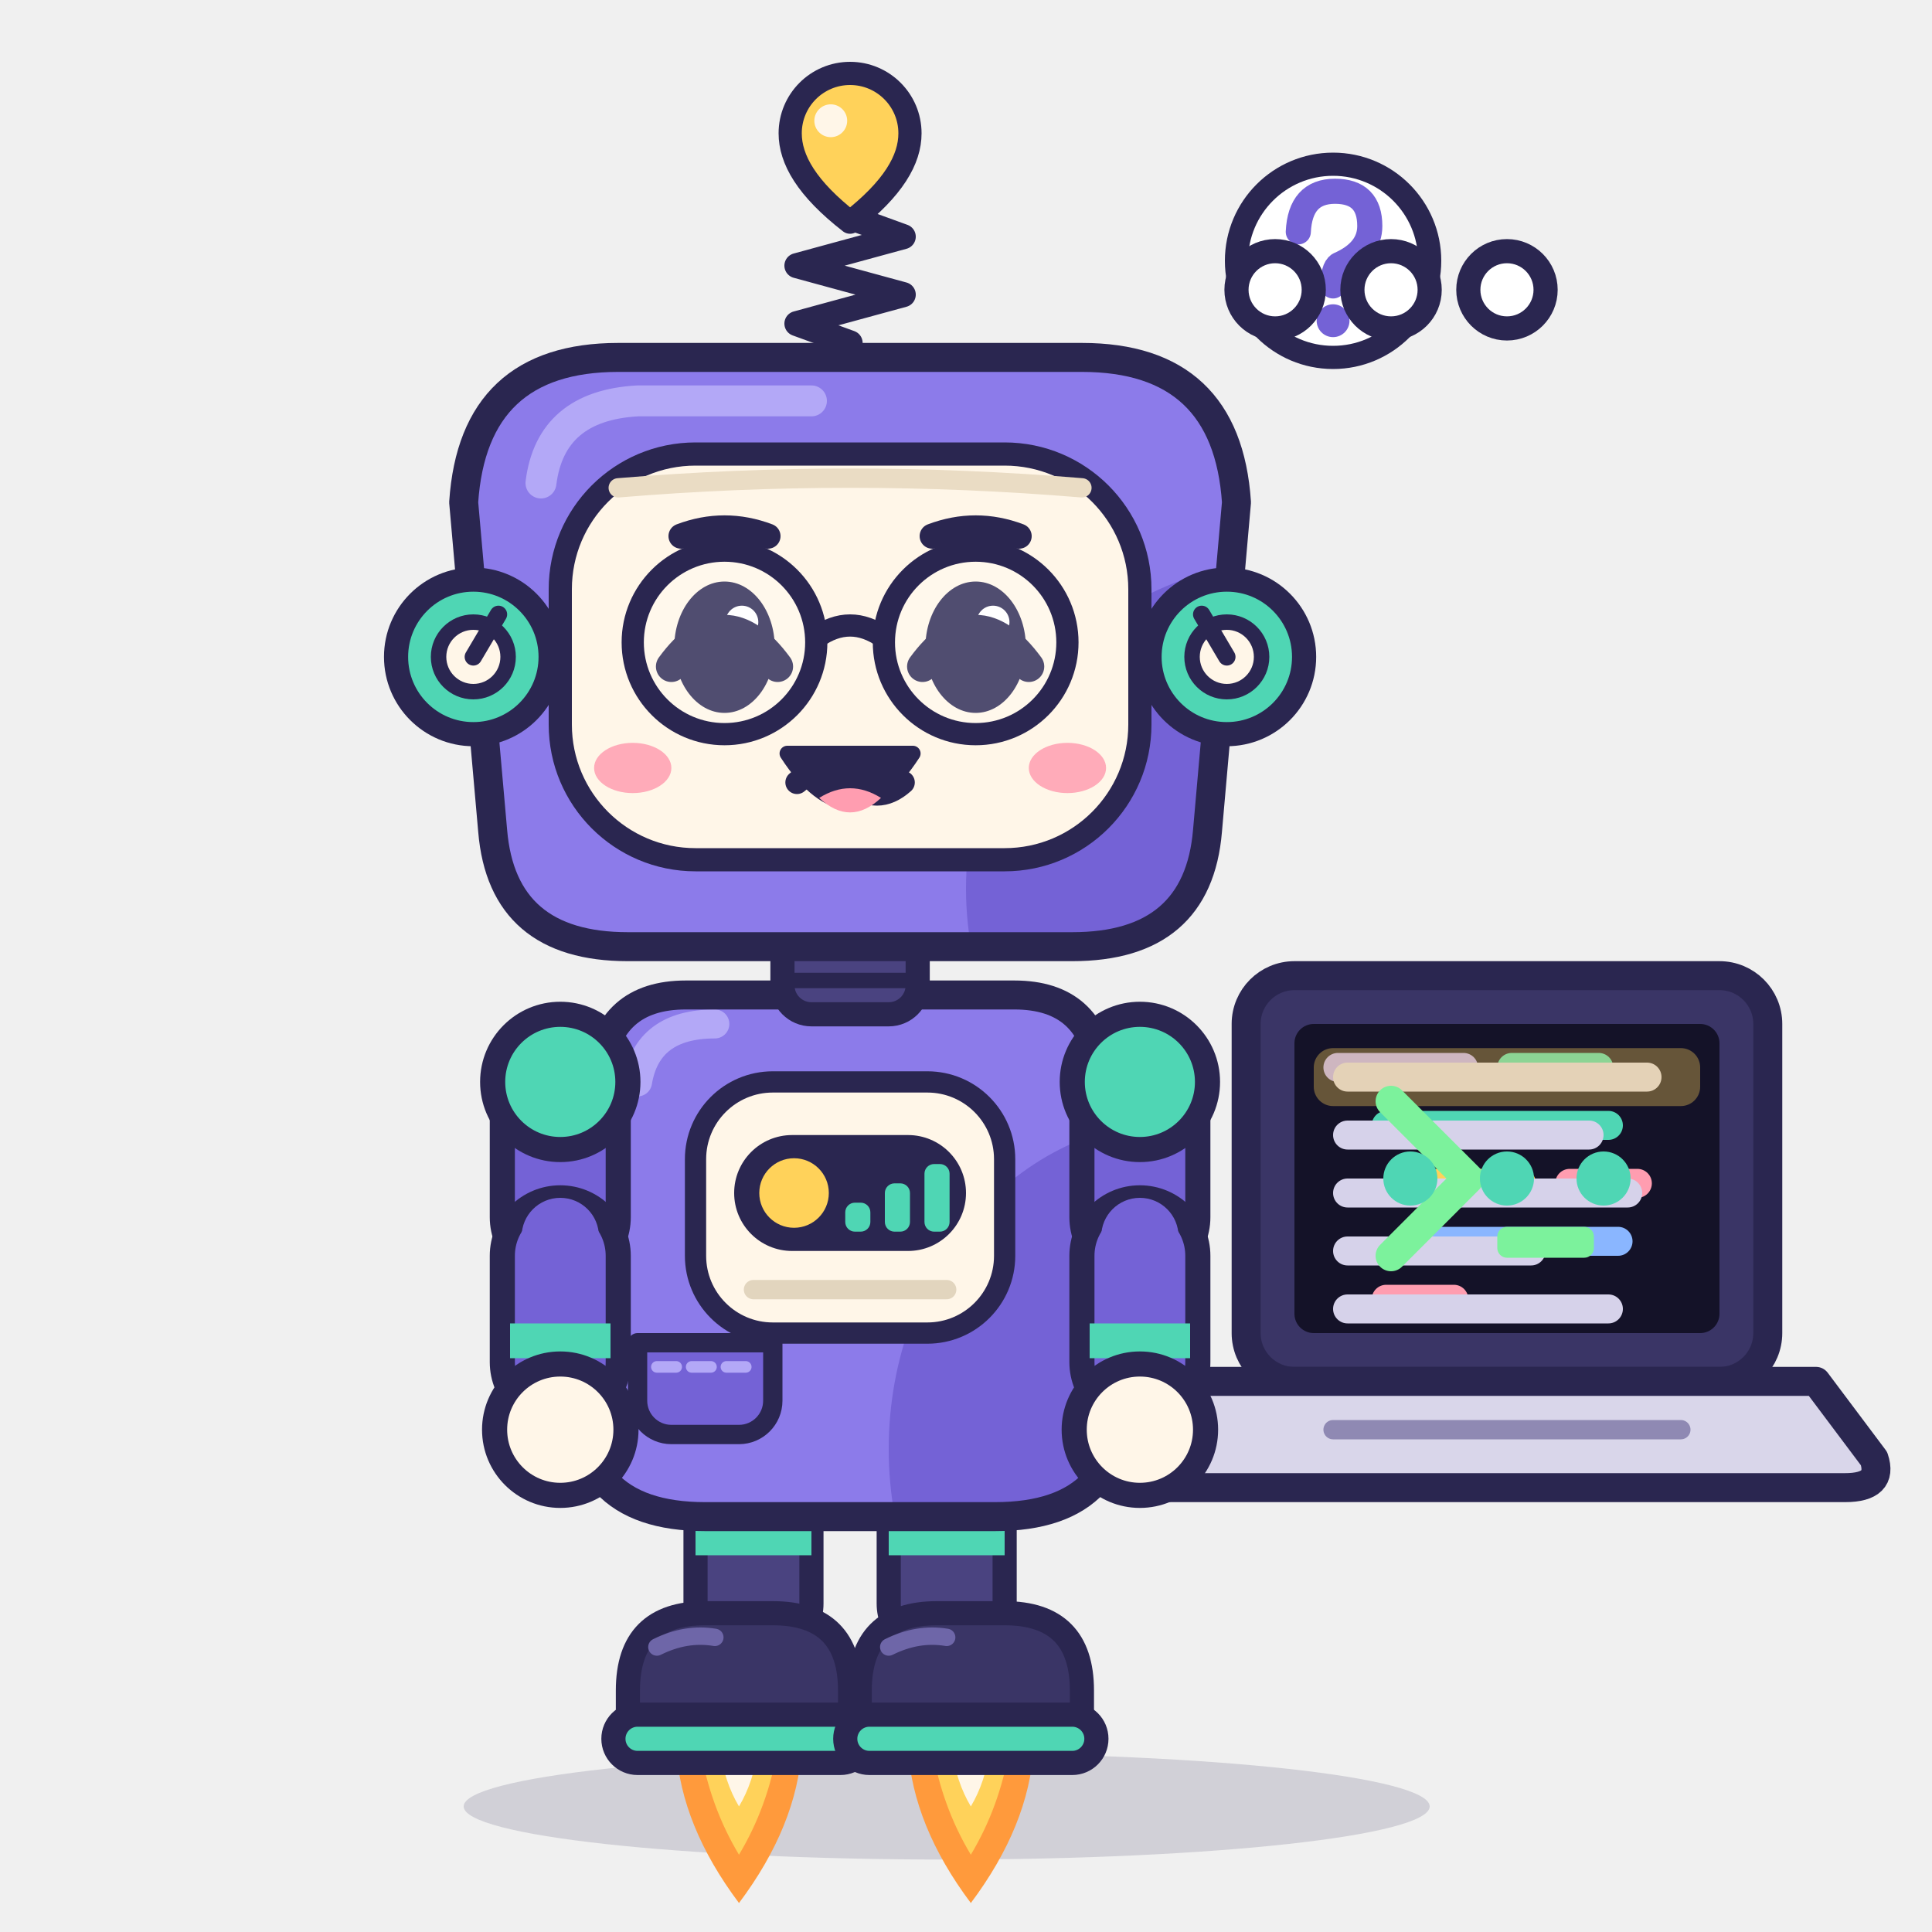
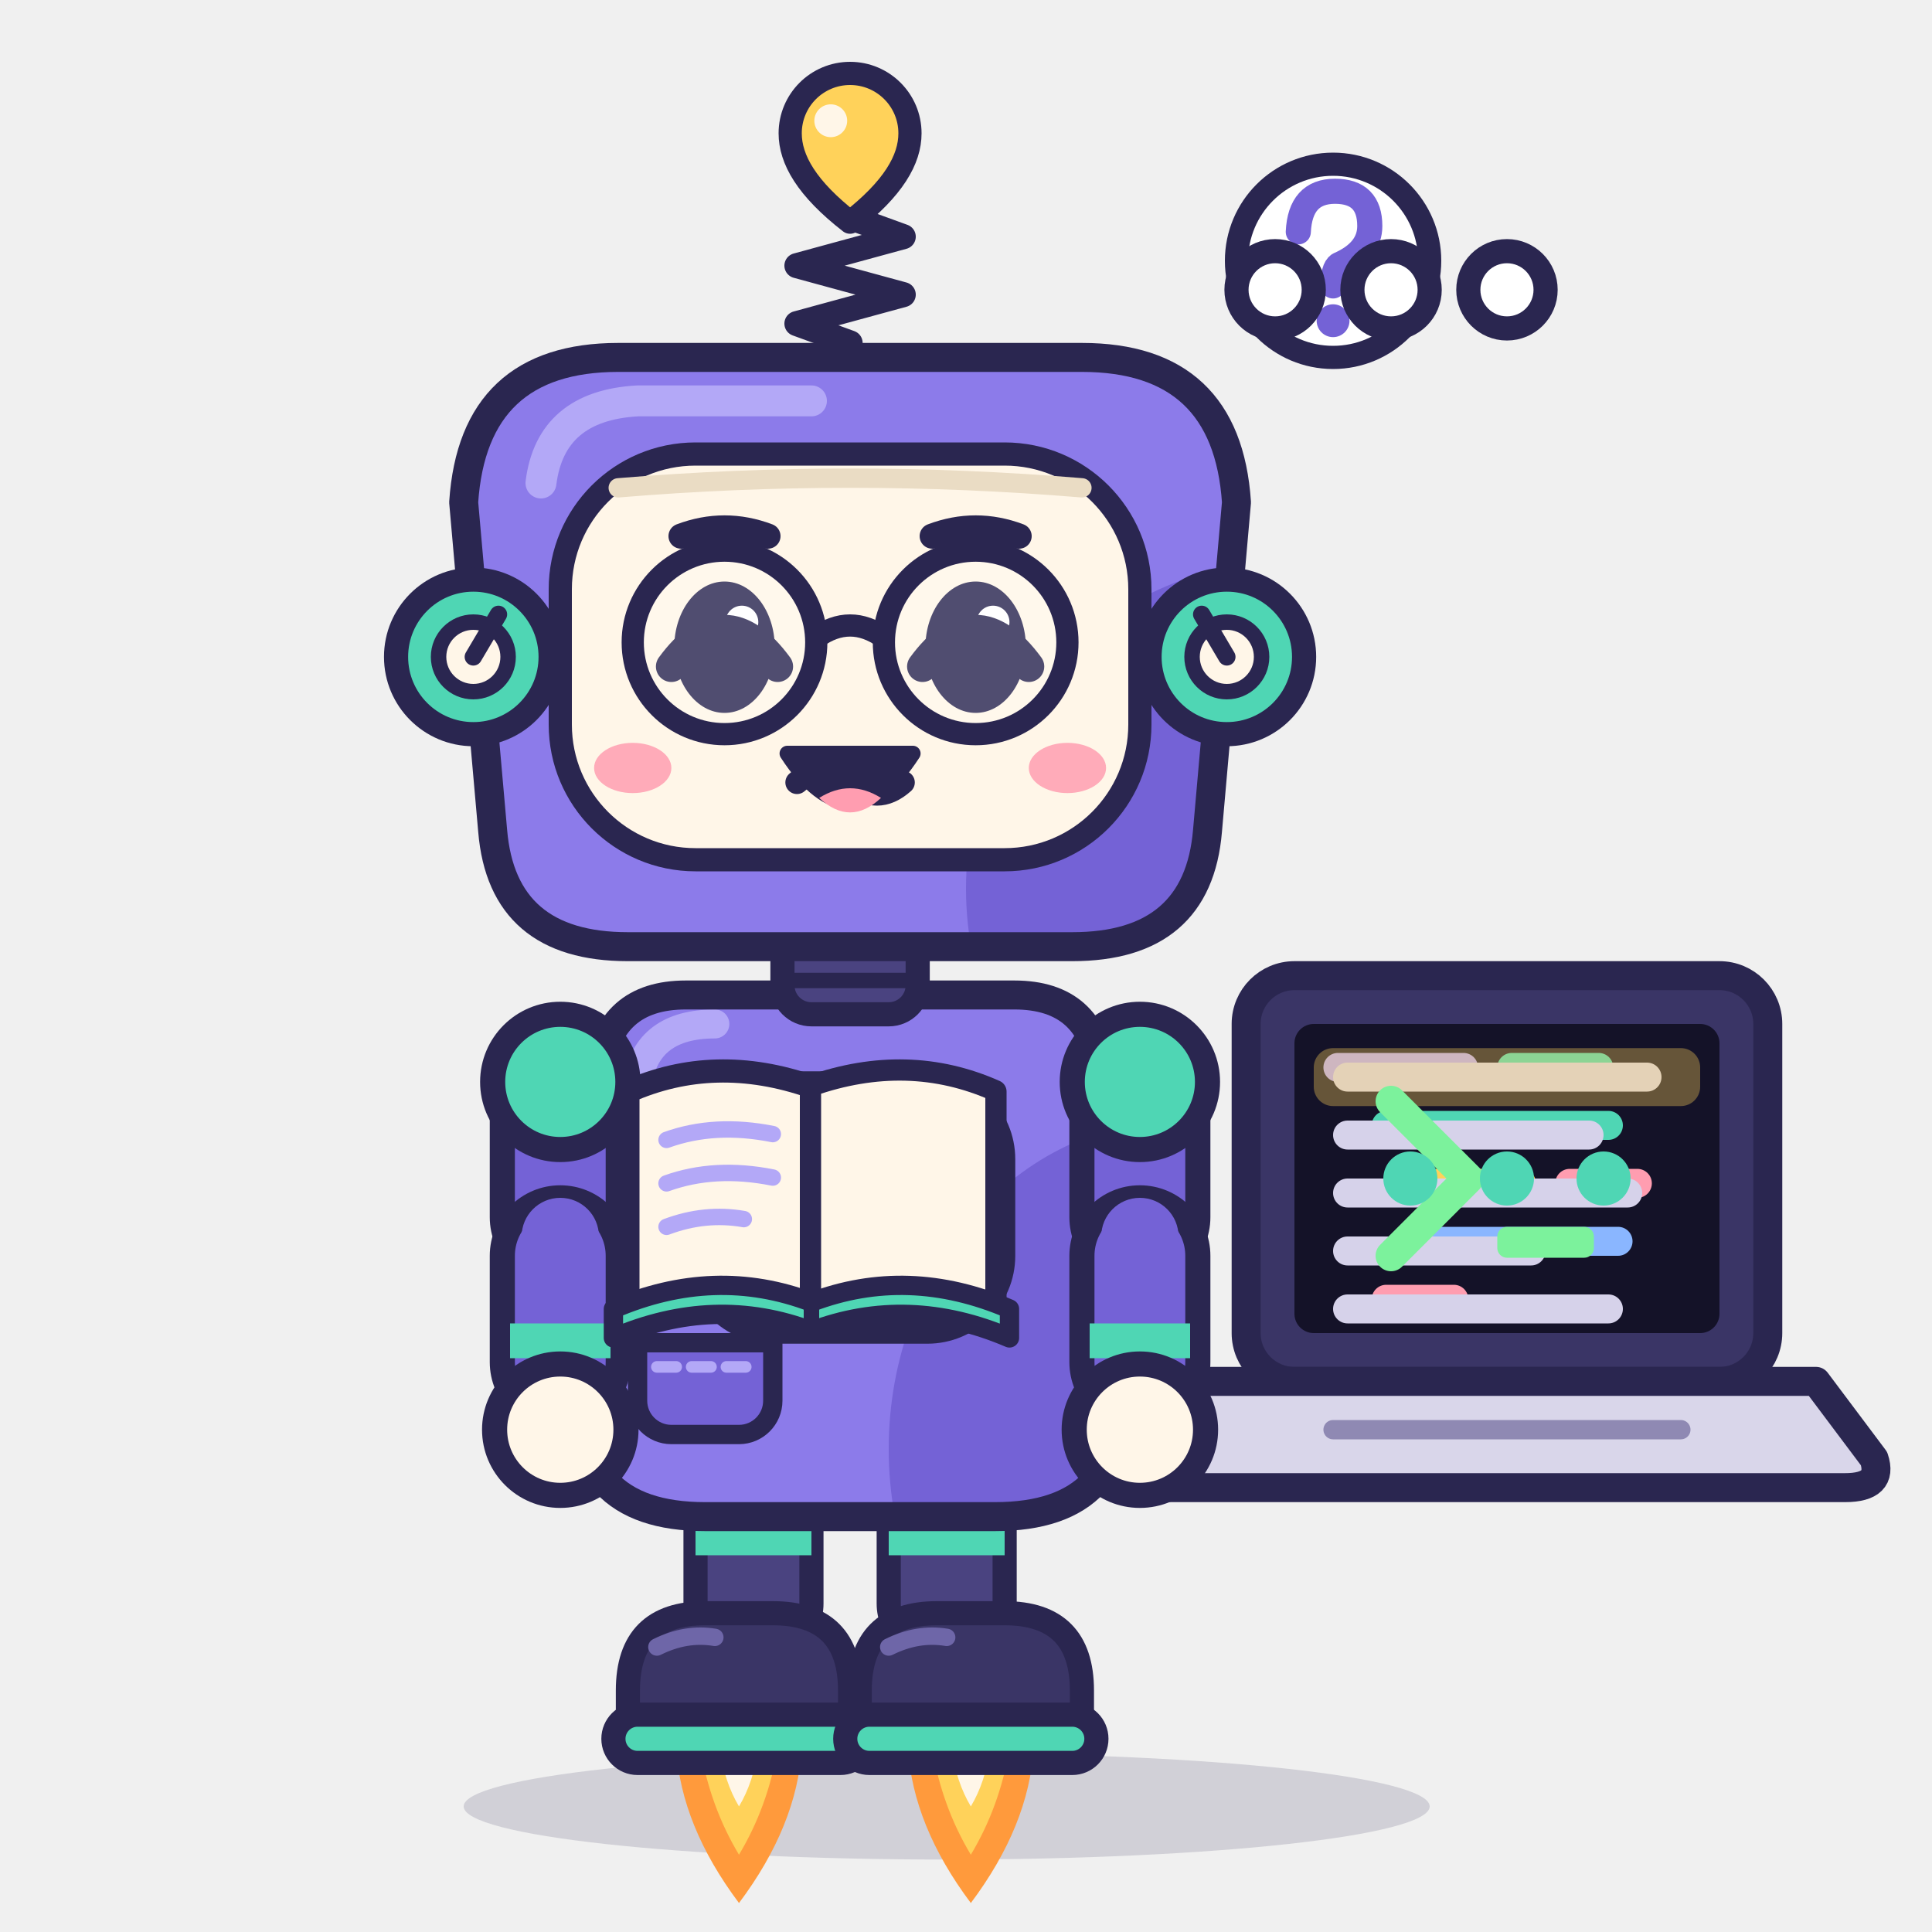
<svg xmlns="http://www.w3.org/2000/svg" viewBox="0 0 200 200" class="rb" role="img" aria-label="A small lilac robot with a laptop">
  <defs>
    <clipPath id="rb-screen-clip">
      <rect x="134" y="106" width="44" height="32" rx="2" />
    </clipPath>
    <clipPath id="rb-head-clip">
      <path d="M64 37 H112 Q127 37 128 52 L125 86 Q124 98 111 98 H65 Q52 98 51 86 L48 52 Q49 37 64 37 Z" />
    </clipPath>
    <clipPath id="rb-body-clip">
      <path d="M71 103 H105 Q113 103 114 111 L116 143 Q117 157 103 157 H73 Q59 157 60 143 L62 111 Q63 103 71 103 Z" />
    </clipPath>
  </defs>
  <ellipse class="rb-shadow" data-nohit="" cx="98" cy="187" rx="50" ry="5.5" fill="#2A2650" opacity=".16" />
  <g class="rb-fly">
    <g class="rb-float">
      <g class="rb-react">
        <g class="rb-figure">
          <g class="rb-legs">
            <g class="rb-leg rb-leg-l">
              <g class="rb-flame rb-flame-l" data-nohit="">
                <g class="rb-flicker">
                  <path d="M70 181 Q70.5 189 76.5 197 Q82.5 189 83 181 Z" fill="#FF9A3C" />
                  <path d="M72.5 181 Q73.5 187 76.5 192 Q79.5 187 80.5 181 Z" fill="#FFD25A" />
                  <path d="M74.5 181 Q75 184.5 76.5 187 Q78 184.5 78.5 181 Z" fill="#FFF6E8" />
                </g>
              </g>
              <rect x="72" y="146" width="12" height="25" rx="5" fill="#4A4380" stroke="#2A2650" stroke-width="2.5" />
              <rect x="72" y="157" width="12" height="4" fill="#4FD6B4" />
              <path d="M65 181 V175 Q65 167 73 167 H80 Q88 167 88 175 V181 Z" fill="#3A3566" stroke="#2A2650" stroke-width="2.5" stroke-linejoin="round" />
              <rect x="63.5" y="177.5" width="26" height="5" rx="2.5" fill="#4FD6B4" stroke="#2A2650" stroke-width="2.5" />
              <path d="M68 170.5 Q71 169 74 169.5" fill="none" stroke="#6E66A8" stroke-width="1.8" stroke-linecap="round" />
            </g>
            <g class="rb-leg rb-leg-r">
              <g class="rb-flame rb-flame-r" data-nohit="">
                <g class="rb-flicker">
                  <path d="M94 181 Q94.5 189 100.5 197 Q106.5 189 107 181 Z" fill="#FF9A3C" />
                  <path d="M96.5 181 Q97.5 187 100.5 192 Q103.5 187 104.5 181 Z" fill="#FFD25A" />
                  <path d="M98.5 181 Q99 184.5 100.5 187 Q102 184.5 102.5 181 Z" fill="#FFF6E8" />
                </g>
              </g>
              <rect x="92" y="146" width="12" height="25" rx="5" fill="#4A4380" stroke="#2A2650" stroke-width="2.5" />
              <rect x="92" y="157" width="12" height="4" fill="#4FD6B4" />
              <path d="M89 181 V175 Q89 167 97 167 H104 Q112 167 112 175 V181 Z" fill="#3A3566" stroke="#2A2650" stroke-width="2.5" stroke-linejoin="round" />
              <rect x="87.5" y="177.5" width="26" height="5" rx="2.5" fill="#4FD6B4" stroke="#2A2650" stroke-width="2.5" />
              <path d="M92 170.5 Q95 169 98 169.5" fill="none" stroke="#6E66A8" stroke-width="1.8" stroke-linecap="round" />
            </g>
          </g>
          <g class="rb-torso">
            <g class="rb-body">
              <path d="M71 103 H105 Q113 103 114 111 L116 143 Q117 157 103 157 H73 Q59 157 60 143 L62 111 Q63 103 71 103 Z" fill="#8C7BEA" />
              <g clip-path="url(#rb-body-clip)">
                <ellipse cx="122" cy="150" rx="30" ry="34" fill="#7462D6" />
                <path d="M66 112 Q67 106 74 106" fill="none" stroke="#B3A8F7" stroke-width="3" stroke-linecap="round" />
              </g>
              <path d="M71 103 H105 Q113 103 114 111 L116 143 Q117 157 103 157 H73 Q59 157 60 143 L62 111 Q63 103 71 103 Z" fill="none" stroke="#2A2650" stroke-width="3" stroke-linejoin="round" />
              <rect x="72" y="112" width="32" height="26" rx="8" fill="#FFF6E8" stroke="#2A2650" stroke-width="2.2" />
              <rect x="76" y="117.5" width="24" height="12" rx="6" fill="#2A2650" />
              <circle class="rb-led" cx="82.2" cy="123.5" r="3.6" fill="#FFD25A" />
              <g class="rb-meter" fill="#4FD6B4">
                <rect x="87.5" y="124.5" width="2.6" height="3" rx="1" />
                <rect x="91.6" y="122.5" width="2.6" height="5" rx="1" />
                <rect x="95.7" y="120.5" width="2.6" height="7" rx="1" />
              </g>
              <path d="M78 133.5 H98" stroke="#E2D5BE" stroke-width="2" stroke-linecap="round" />
              <path class="rb-pocket" d="M66 139 H80 V145 A3.5 3.5 0 0 1 76.5 148.5 H69.5 A3.5 3.5 0 0 1 66 145 Z" fill="#7462D6" stroke="#2A2650" stroke-width="2" stroke-linejoin="round" />
              <path d="M68 141.5 H78" stroke="#B3A8F7" stroke-width="1.2" stroke-dasharray="2 1.6" stroke-linecap="round" />
            </g>
            <rect class="rb-neck" x="81" y="93" width="14" height="12" rx="3" fill="#4A4380" stroke="#2A2650" stroke-width="2.5" />
            <path d="M82 98 H94 M82 101.5 H94" stroke="#2A2650" stroke-width="1.6" />
            <g class="rb-head">
              <g class="rb-antenna">
                <path d="M88 39 V35.5 L82.5 33.5 L93.5 30.5 L82.5 27.5 L93.5 24.5 L88 22.5" fill="none" stroke="#2A2650" stroke-width="2.6" stroke-linecap="round" stroke-linejoin="round" />
                <path class="rb-antenna-ball" d="M88 23 C83.5 19.5 81.8 16.5 81.8 13.8 A6.2 6.2 0 1 1 94.2 13.8 C94.2 16.5 92.5 19.5 88 23 Z" fill="#FFD25A" stroke="#2A2650" stroke-width="2.4" stroke-linejoin="round" />
                <circle cx="86" cy="12.5" r="1.7" fill="#FFF6E8" />
              </g>
              <path d="M64 37 H112 Q127 37 128 52 L125 86 Q124 98 111 98 H65 Q52 98 51 86 L48 52 Q49 37 64 37 Z" fill="#8C7BEA" />
              <g clip-path="url(#rb-head-clip)">
                <ellipse cx="134" cy="92" rx="34" ry="34" fill="#7462D6" />
                <path d="M56 50 Q57 42 66 41.5 H84" fill="none" stroke="#B3A8F7" stroke-width="3.2" stroke-linecap="round" />
              </g>
              <path d="M64 37 H112 Q127 37 128 52 L125 86 Q124 98 111 98 H65 Q52 98 51 86 L48 52 Q49 37 64 37 Z" fill="none" stroke="#2A2650" stroke-width="3" stroke-linejoin="round" />
              <rect class="rb-visor" x="58" y="47" width="60" height="42" rx="14" fill="#FFF6E8" stroke="#2A2650" stroke-width="2.4" />
              <path d="M64 50.5 Q88 48.5 112 50.5" fill="none" stroke="#EADCC4" stroke-width="2" stroke-linecap="round" />
              <g class="rb-face">
                <g class="rb-brows" fill="none" stroke="#2A2650" stroke-width="2.6" stroke-linecap="round">
                  <path class="rb-brow rb-brow-l" d="M70.5 55.5 Q75 53.8 79.5 55.5" />
                  <path class="rb-brow rb-brow-r" d="M96.5 55.5 Q101 53.8 105.5 55.5" />
                </g>
                <g class="rb-look">
                  <g class="rb-eyes">
                    <ellipse cx="75" cy="67" rx="5.2" ry="6.8" fill="#2A2650" />
                    <ellipse cx="101" cy="67" rx="5.2" ry="6.8" fill="#2A2650" />
                    <circle cx="76.8" cy="64.4" r="1.7" fill="#FFFFFF" />
                    <circle cx="102.8" cy="64.4" r="1.7" fill="#FFFFFF" />
                  </g>
                  <g class="rb-eyes-happy" fill="none" stroke="#2A2650" stroke-width="3.2" stroke-linecap="round">
                    <path d="M69.5 69 Q75 61.5 80.5 69" />
                    <path d="M95.5 69 Q101 61.5 106.5 69" />
                  </g>
                </g>
                <path class="rb-mouth" d="M83 79 Q88 83.5 93 79" fill="none" stroke="#2A2650" stroke-width="2.6" stroke-linecap="round" />
                <ellipse class="rb-mouth-o" cx="88" cy="80.5" rx="2.4" ry="2.9" fill="#2A2650" />
                <path class="rb-mouth-worry" d="M82.5 81 Q85.2 78.6 88 81 Q90.8 83.4 93.5 81" fill="none" stroke="#2A2650" stroke-width="2.4" stroke-linecap="round" stroke-linejoin="round" />
                <g class="rb-mouth-grin">
                  <path d="M81.5 78 Q88 88 94.5 78 Z" fill="#2A2650" stroke="#2A2650" stroke-width="1.6" stroke-linejoin="round" />
                  <path d="M84.8 82.6 Q88 80.6 91.2 82.6 Q88 85.6 84.8 82.6 Z" fill="#FF9DB0" />
                </g>
                <ellipse class="rb-cheek" cx="65.5" cy="79.5" rx="4" ry="2.6" fill="#FF9DB0" opacity=".85" />
                <ellipse class="rb-cheek" cx="110.5" cy="79.5" rx="4" ry="2.6" fill="#FF9DB0" opacity=".85" />
              </g>
              <g class="rb-ear">
                <circle cx="49" cy="68" r="8" fill="#4FD6B4" stroke="#2A2650" stroke-width="2.5" />
                <circle cx="49" cy="68" r="3.6" fill="#FFF6E8" stroke="#2A2650" stroke-width="1.6" />
                <path class="rb-dial rb-dial-l" d="M49 68 L51.6 63.6" stroke="#2A2650" stroke-width="1.8" stroke-linecap="round" />
              </g>
              <g class="rb-ear">
                <circle cx="127" cy="68" r="8" fill="#4FD6B4" stroke="#2A2650" stroke-width="2.5" />
                <circle cx="127" cy="68" r="3.6" fill="#FFF6E8" stroke="#2A2650" stroke-width="1.6" />
                <path class="rb-dial rb-dial-r" d="M127 68 L124.4 63.6" stroke="#2A2650" stroke-width="1.8" stroke-linecap="round" />
              </g>
              <g class="rb-glasses" data-nohit="" fill="none" stroke="#2A2650" stroke-width="2.3">
                <circle cx="75" cy="66.5" r="9.5" fill="#FFFFFF" fill-opacity=".18" />
                <circle cx="101" cy="66.5" r="9.5" fill="#FFFFFF" fill-opacity=".18" />
                <path d="M84.5 66 Q88 63.5 91.5 66" />
              </g>
              <g class="rb-question" data-nohit="">
                <circle cx="138" cy="27" r="10" fill="#FFFFFF" stroke="#2A2650" stroke-width="2.4" />
                <path d="M134.4 24 Q134.6 19.8 138.2 19.8 Q141.8 19.8 141.8 23.4 Q141.8 26 138.6 27.4 Q138 27.8 138 29.6" fill="none" stroke="#7462D6" stroke-width="2.6" stroke-linecap="round" stroke-linejoin="round" />
                <circle cx="138" cy="33.2" r="1.7" fill="#7462D6" />
              </g>
            </g>
            <g class="rb-arm rb-arm-back">
              <rect x="52" y="106" width="12" height="26" rx="6" fill="#7462D6" stroke="#2A2650" stroke-width="2.6" />
              <g class="rb-forearm rb-forearm-back">
                <rect x="52" y="124" width="12" height="23" rx="6" fill="#7462D6" stroke="#2A2650" stroke-width="2.6" />
                <rect x="52.8" y="137" width="10.4" height="3.6" fill="#4FD6B4" />
                <circle cx="58" cy="128" r="4" fill="#7462D6" />
                <circle cx="58" cy="148" r="6.8" fill="#FFF6E8" stroke="#2A2650" stroke-width="2.6" />
              </g>
              <circle cx="58" cy="112" r="7" fill="#4FD6B4" stroke="#2A2650" stroke-width="2.6" />
+             </g>
+             <g class="rb-book" data-nohit="">
+               <path d="M65 113 Q74 109 84 112.5 V136 Q74 132.5 65 136.5 Z" fill="#FFF6E8" stroke="#2A2650" stroke-width="2.4" stroke-linejoin="round" />
+               <path d="M84 112.5 Q94 109 103 113 V136.5 Q94 132.5 84 136 Z" fill="#FFFFFF" stroke="#2A2650" stroke-width="2.4" stroke-linejoin="round" />
+               <path d="M69 118 Q74 116.2 80 117.4 M69 122.5 Q74 120.7 80 121.9 M69 127 Q73 125.5 77 126.2 M88 117.4 Q94 116.2 99 118 M88 121.9 Q94 120.7 99 122.5" fill="none" stroke="#B3A8F7" stroke-width="1.7" stroke-linecap="round" />
+               <path class="rb-book-page" d="M84 112.5 Q94 109 103 113 V136.5 Q94 132.5 84 136 Z" fill="#FFF6E8" stroke="#2A2650" stroke-width="2" stroke-linejoin="round" />
+               <path d="M63.5 135.5 Q74 131 84 134.8 Q94 131 104.5 135.5 L104.5 138.5 Q94 134 84 137.8 Q74 134 63.5 138.5 Z" fill="#4FD6B4" stroke="#2A2650" stroke-width="2" stroke-linejoin="round" />
+               <path d="M84 112.5 V137.6" stroke="#2A2650" stroke-width="1.6" />
            </g>
            <g class="rb-laptop">
              <g class="rb-lid">
                <rect x="129" y="101" width="54" height="42" rx="5" fill="#3A3566" stroke="#2A2650" stroke-width="3" />
                <rect x="134" y="106" width="44" height="32" rx="2" fill="#141228" />
                <g clip-path="url(#rb-screen-clip)" data-nohit="">
                  <g class="rb-code">
                    <rect x="137" y="109" width="16" height="3" rx="1.5" fill="#B3A8F7" />
                    <rect x="155" y="109" width="12" height="3" rx="1.5" fill="#4FD6B4" />
                    <rect x="142" y="115" width="26" height="3" rx="1.5" fill="#4FD6B4" />
                    <rect x="147" y="121" width="12" height="3" rx="1.5" fill="#FFD25A" />
                    <rect x="161" y="121" width="10" height="3" rx="1.5" fill="#FF9DB0" />
                    <rect x="147" y="127" width="22" height="3" rx="1.5" fill="#8AB6FF" />
                    <rect x="142" y="133" width="10" height="3" rx="1.5" fill="#FF9DB0" />
                    <rect x="137" y="139" width="6" height="3" rx="1.5" fill="#B3A8F7" />
                    <rect x="137" y="145" width="24" height="3" rx="1.5" fill="#4FD6B4" />
                    <rect x="142" y="151" width="16" height="3" rx="1.5" fill="#FFD25A" />
                    <rect x="137" y="157" width="16" height="3" rx="1.5" fill="#B3A8F7" />
                    <rect x="155" y="157" width="12" height="3" rx="1.5" fill="#4FD6B4" />
                    <rect x="142" y="163" width="26" height="3" rx="1.5" fill="#4FD6B4" />
                    <rect x="147" y="169" width="12" height="3" rx="1.5" fill="#FFD25A" />
                    <rect x="161" y="169" width="10" height="3" rx="1.5" fill="#FF9DB0" />
                    <rect x="147" y="175" width="22" height="3" rx="1.5" fill="#8AB6FF" />
                    <rect x="142" y="181" width="10" height="3" rx="1.5" fill="#FF9DB0" />
                    <rect x="137" y="187" width="6" height="3" rx="1.5" fill="#B3A8F7" />
                    <rect x="137" y="193" width="24" height="3" rx="1.5" fill="#4FD6B4" />
                    <rect x="142" y="199" width="16" height="3" rx="1.5" fill="#FFD25A" />
                  </g>
                  <g class="rb-page">
                    <rect x="138" y="110" width="34" height="3" rx="1.5" fill="#D6D2EA" />
                    <rect x="138" y="116" width="28" height="3" rx="1.5" fill="#D6D2EA" />
                    <rect x="138" y="122" width="32" height="3" rx="1.5" fill="#D6D2EA" />
                    <rect x="138" y="128" width="22" height="3" rx="1.5" fill="#D6D2EA" />
                    <rect x="138" y="134" width="30" height="3" rx="1.5" fill="#D6D2EA" />
                    <rect class="rb-highlight" x="136" y="108.5" width="40" height="6" rx="2" fill="#FFD25A" opacity=".35" />
                  </g>
                  <g class="rb-prompt">
                    <path d="M144 114 L152 122 L144 130" fill="none" stroke="#7CF29C" stroke-width="3.2" stroke-linecap="round" stroke-linejoin="round" />
                    <rect class="rb-cursor" x="155" y="127" width="10" height="3.2" rx="1" fill="#7CF29C" />
                  </g>
                  <g class="rb-spinner" fill="#4FD6B4">
                    <circle class="rb-dot rb-dot-1" cx="146" cy="122" r="2.8" />
                    <circle class="rb-dot rb-dot-2" cx="156" cy="122" r="2.8" />
                    <circle class="rb-dot rb-dot-3" cx="166" cy="122" r="2.8" />
                  </g>
                </g>
              </g>
              <path class="rb-base" d="M124 143 H188 L194 151 Q195 154 191 154 H121 Q117 154 118 151 Z" fill="#D9D6EA" stroke="#2A2650" stroke-width="3" stroke-linejoin="round" />
              <path d="M138 148 H174" stroke="#8F89B3" stroke-width="2" stroke-linecap="round" />
            </g>
            <g class="rb-arm rb-arm-front">
              <rect x="112" y="106" width="12" height="26" rx="6" fill="#7462D6" stroke="#2A2650" stroke-width="2.6" />
              <g class="rb-forearm rb-forearm-front">
                <rect x="112" y="124" width="12" height="23" rx="6" fill="#7462D6" stroke="#2A2650" stroke-width="2.6" />
                <rect x="112.8" y="137" width="10.4" height="3.6" fill="#4FD6B4" />
                <circle cx="118" cy="128" r="4" fill="#7462D6" />
                <circle cx="118" cy="148" r="6.8" fill="#FFF6E8" stroke="#2A2650" stroke-width="2.6" />
              </g>
              <circle cx="118" cy="112" r="7" fill="#4FD6B4" stroke="#2A2650" stroke-width="2.6" />
            </g>
          </g>
          <g class="rb-thought" data-nohit="" fill="#FFFFFF" stroke="#2A2650" stroke-width="2.5">
            <circle class="rb-thought-dot rb-thought-1" cx="132" cy="30" r="4" />
            <circle class="rb-thought-dot rb-thought-2" cx="144" cy="30" r="4" />
            <circle class="rb-thought-dot rb-thought-3" cx="156" cy="30" r="4" />
          </g>
        </g>
      </g>
    </g>
  </g>
</svg>
